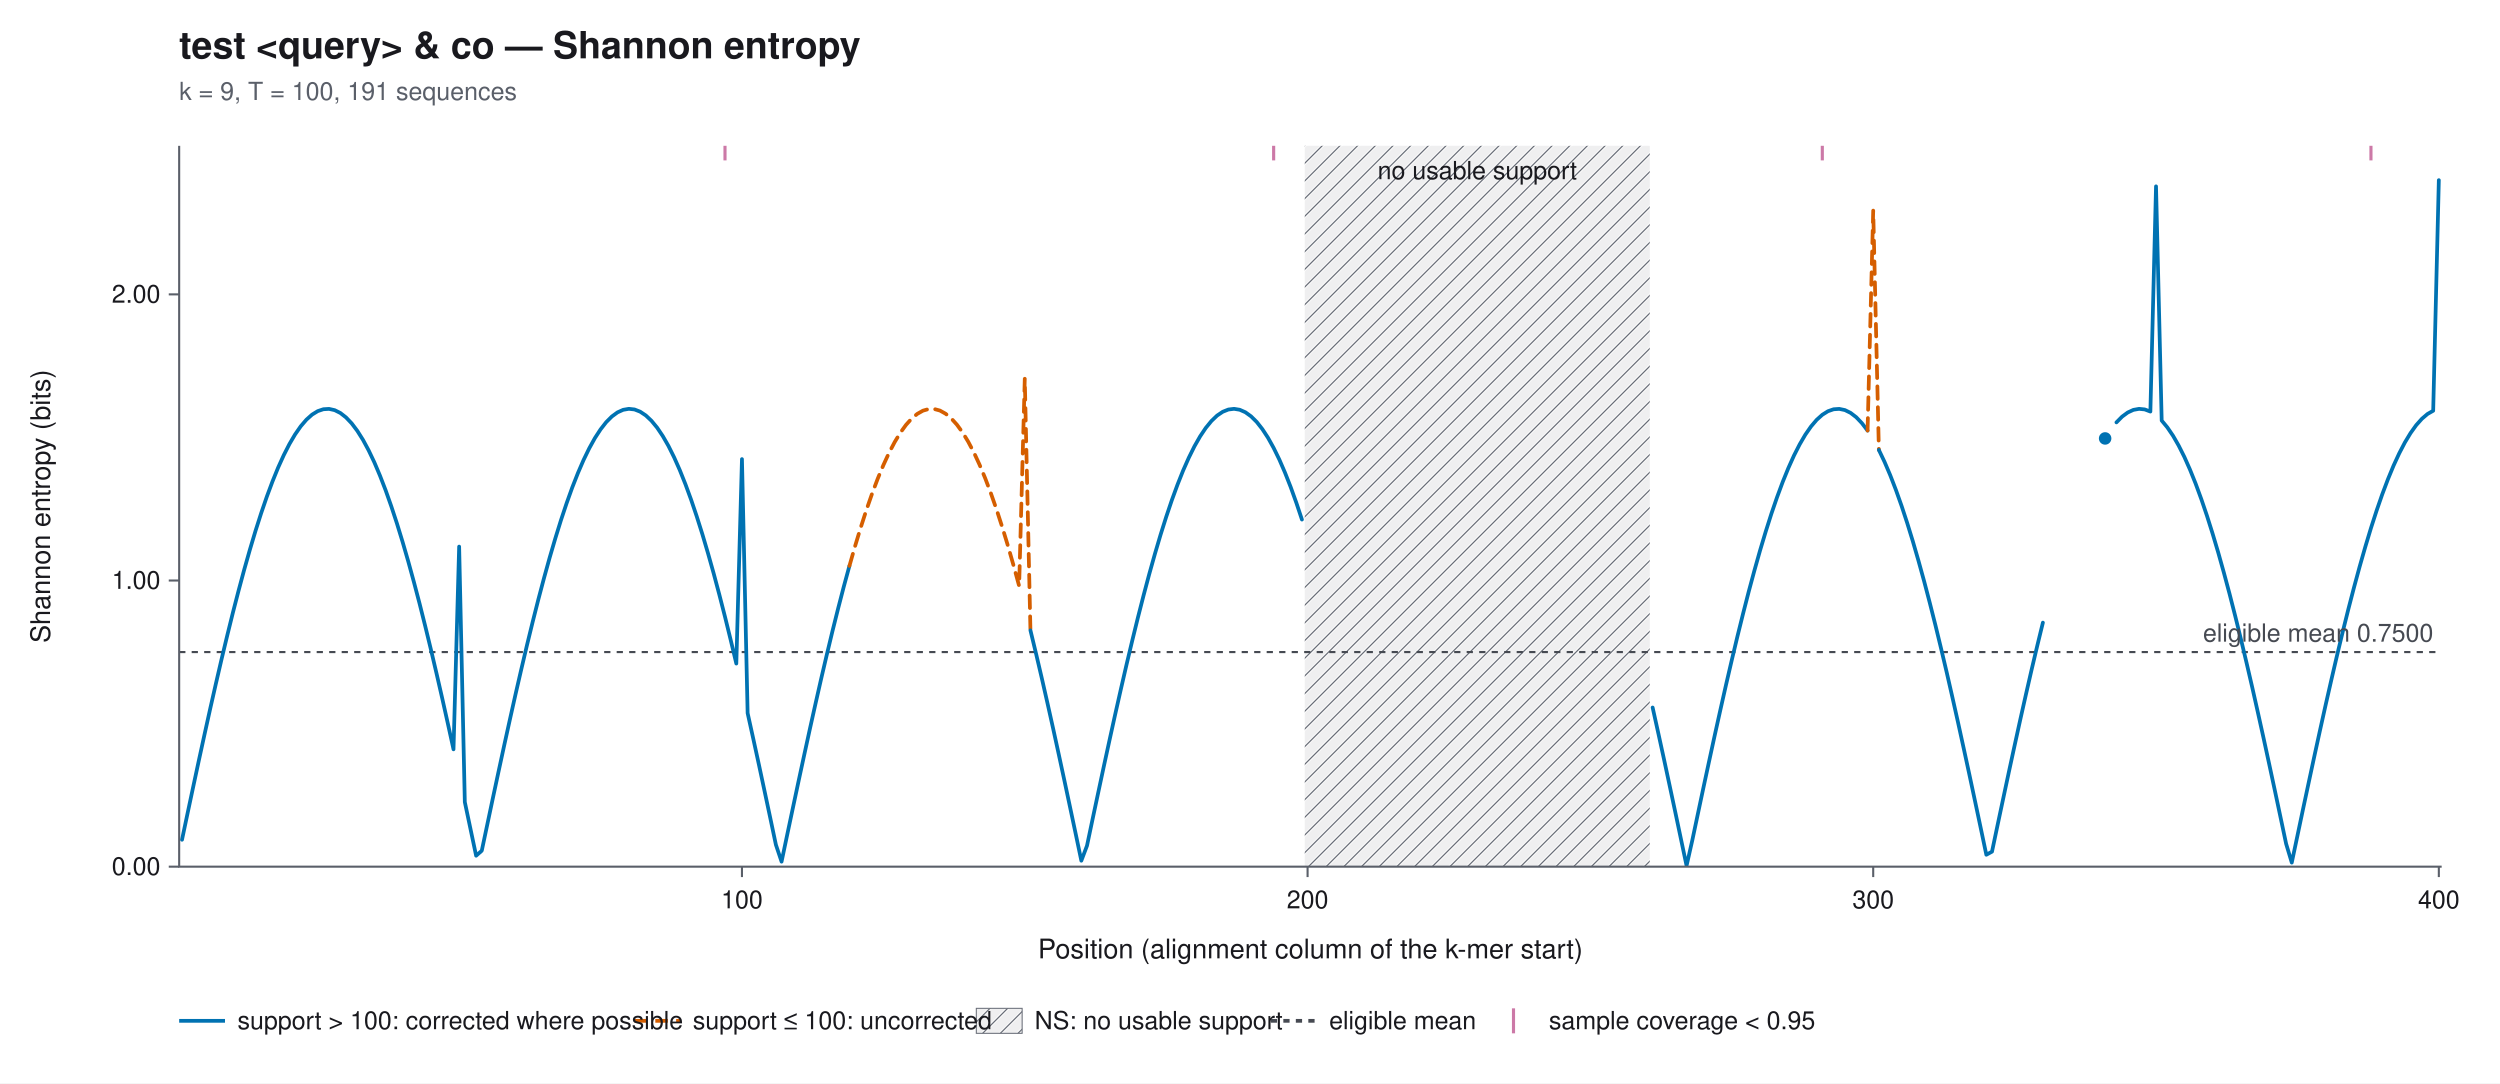
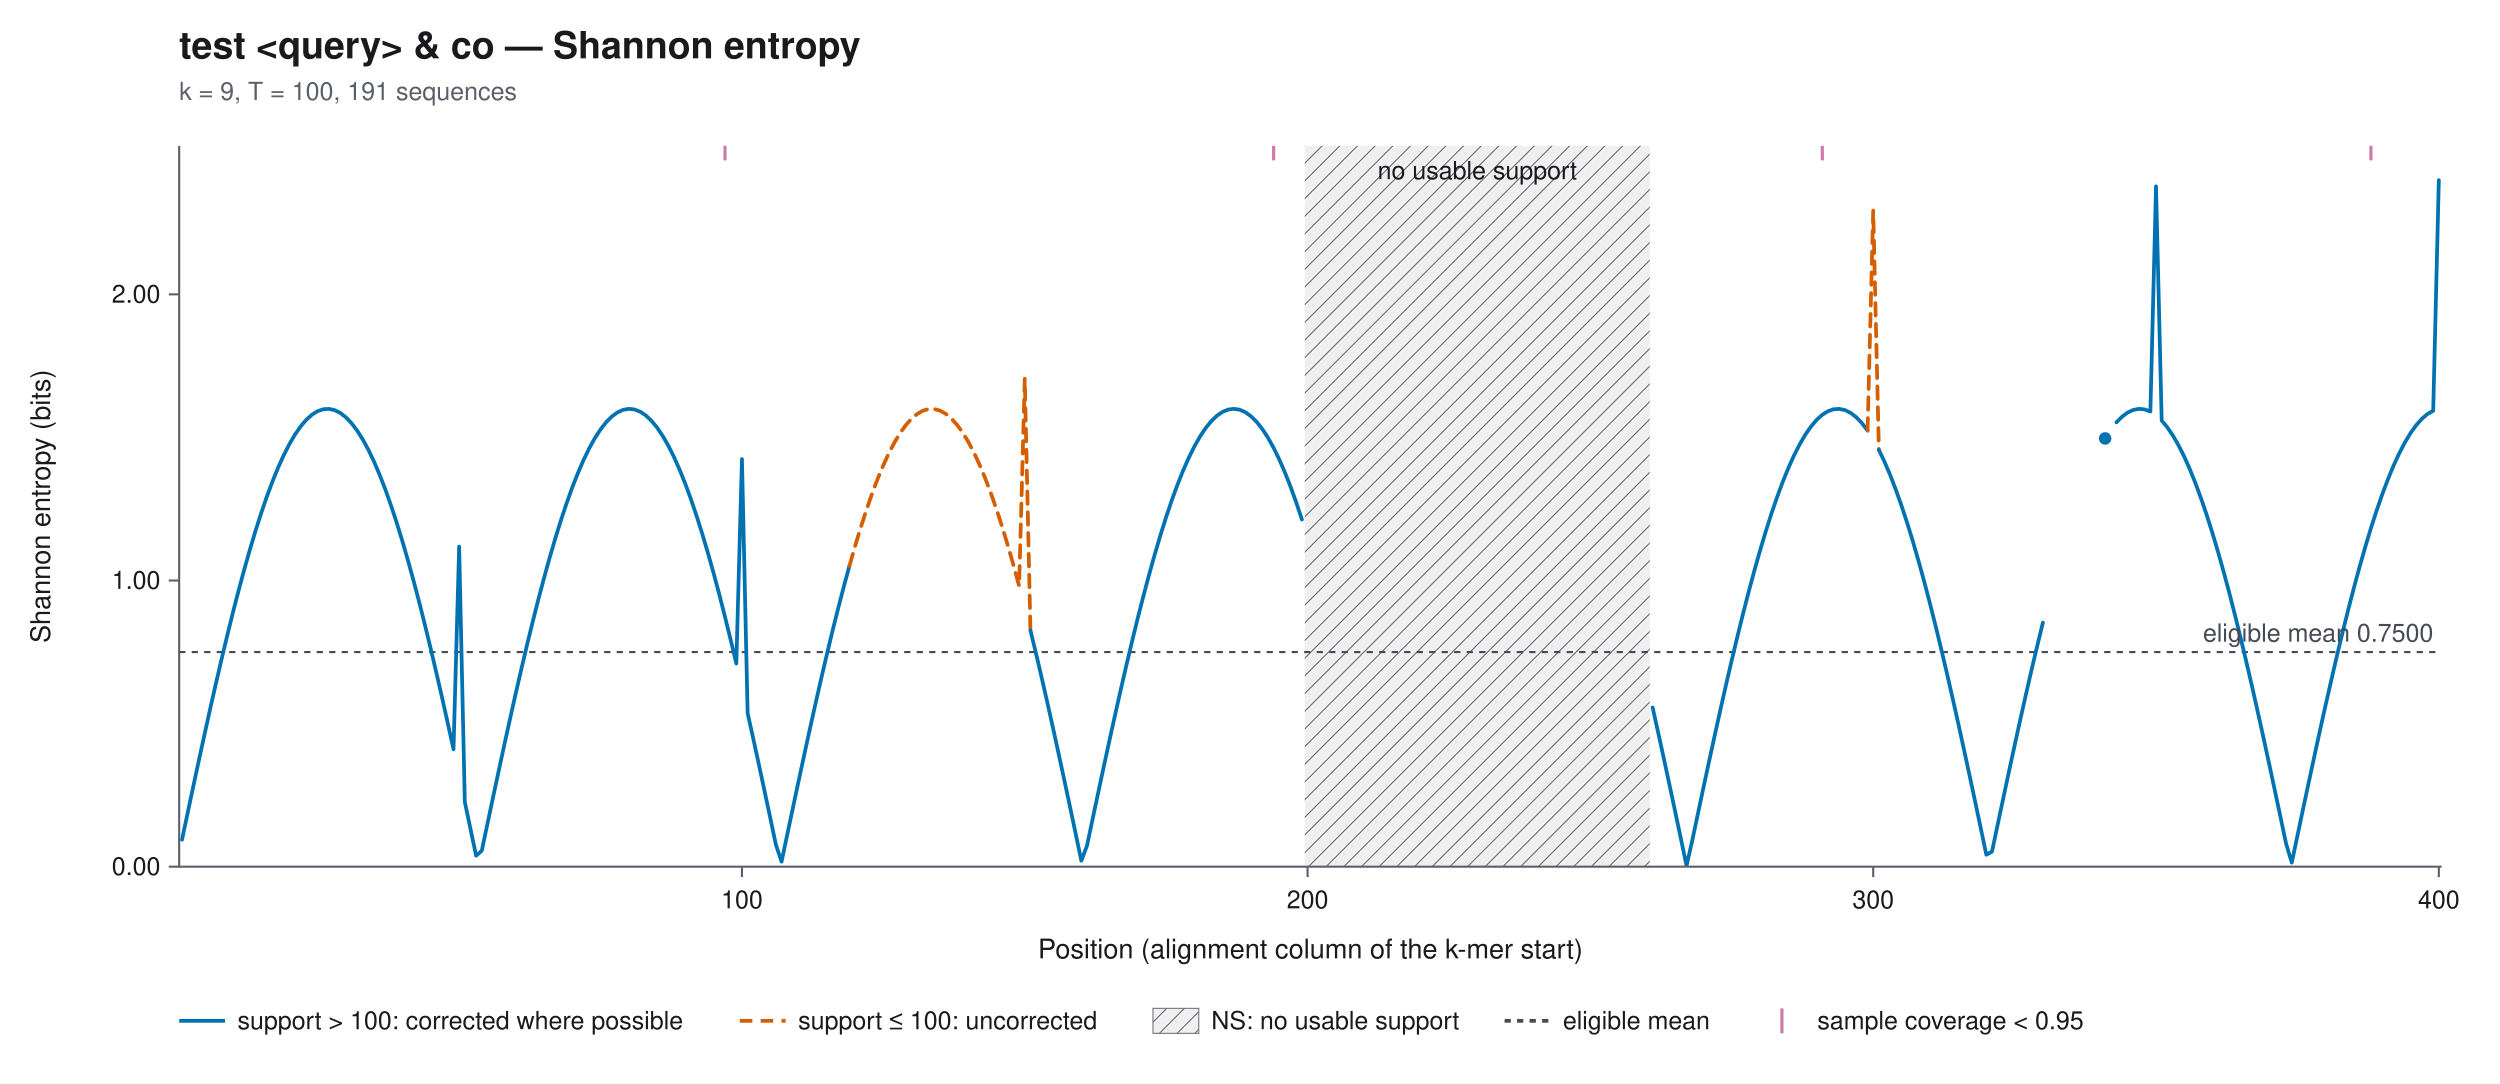
<svg xmlns="http://www.w3.org/2000/svg" width="1200" height="520" viewBox="0 0 1200 520" font-family="IBM Plex Sans, Helvetica, Arial, sans-serif">
  <defs>
    <clipPath id="plot">
      <rect x="86.00" y="70.00" width="1086.00" height="346.00" />
    </clipPath>
    <pattern id="ns-hatch" patternUnits="userSpaceOnUse" width="6" height="6" patternTransform="rotate(45)">
      <rect width="6" height="6" fill="rgba(109,109,118,0.110)" />
      <line x1="0" y1="0" x2="0" y2="6" stroke="#696E78" stroke-width="1" />
    </pattern>
  </defs>
  <rect width="1200" height="520" fill="#FFFFFF" />
  <g clip-path="url(#plot)">
    <rect x="626.28" y="70.00" width="165.61" height="346.00" fill="url(#ns-hatch)" />
    <line x1="86.00" y1="312.99" x2="1172.00" y2="312.99" stroke="#464A52" stroke-width="1" stroke-dasharray="3 3" />
    <polyline points="87.36,403.08 90.07,390.21 92.79,377.42 95.50,364.77 98.22,352.29 100.93,340.04 103.65,328.05 106.36,316.36 109.08,305.02 111.79,294.06 114.51,283.52 117.22,273.44 119.94,263.85 122.65,254.80 125.37,246.29 128.08,238.38 130.80,231.08 133.51,224.42 136.23,218.42 138.94,213.11 141.66,208.49 144.37,204.60 147.09,201.43 149.80,199.01 152.52,197.34 155.23,196.43 157.95,196.27 160.66,196.88 163.38,198.24 166.09,200.36 168.81,203.22 171.52,206.82 174.24,211.14 176.95,216.17 179.67,221.89 182.38,228.29 185.10,235.33 187.81,243.00 190.53,251.27 193.24,260.10 195.96,269.48 198.67,279.36 201.39,289.71 204.10,300.51 206.82,311.70 209.53,323.25 212.25,335.12 214.96,347.27 217.68,359.67 220.39,262.37 223.11,384.99 225.82,397.83 228.54,410.74 231.25,408.34 233.97,395.44 236.68,382.61 239.40,369.90 242.11,357.35 244.83,345.00 247.54,332.89 250.26,321.08 252.97,309.59 255.69,298.47 258.40,287.76 261.12,277.49 263.83,267.70 266.55,258.42 269.26,249.69 271.98,241.53 274.69,233.97 277.41,227.05 280.12,220.78 282.84,215.18 285.55,210.28 288.27,206.10 290.98,202.63 293.70,199.91 296.41,197.93 299.13,196.71 301.84,196.24 304.56,196.54 307.27,197.60 309.99,199.41 312.70,201.97 315.42,205.27 318.13,209.30 320.85,214.04 323.56,219.48 326.28,225.61 328.99,232.39 331.71,239.80 334.42,247.83 337.14,256.44 339.85,265.60 342.57,275.28 345.28,285.44 348.00,296.06 350.71,307.10 353.43,318.51 356.14,220.37 358.86,342.30 361.57,354.60 364.29,367.11 367.00,379.79 369.72,392.59 372.43,405.48 375.15,413.60 377.86,400.68 380.58,387.82 383.29,375.06 386.01,362.43 388.72,350.00 391.44,337.79 394.15,325.85 396.87,314.22 399.58,302.95 402.30,292.07 405.01,281.61 407.73,271.62" fill="none" stroke="#0072B2" stroke-width="1.8" stroke-linejoin="round" stroke-linecap="round" />
    <polyline points="407.73,271.62 410.44,262.13 413.16,253.17 415.87,244.78 418.59,236.97 421.30,229.79 424.02,223.25 426.73,217.38 429.45,212.19 432.16,207.71 434.88,203.95 437.59,200.93 440.31,198.65 443.02,197.12 445.74,196.34 448.45,196.33 451.17,197.07 453.88,198.58 456.60,200.83 459.31,203.83 462.03,207.57 464.74,212.02 467.46,217.18 470.17,223.03 472.89,229.55 475.60,236.71 478.32,244.49 481.03,252.87 483.75,261.80 486.46,271.28 489.18,281.25 491.89,181.81 494.61,302.56" fill="none" stroke="#D55E00" stroke-width="1.8" stroke-linejoin="round" stroke-linecap="round" stroke-dasharray="6 4" />
    <polyline points="494.61,302.56 497.32,313.82 500.04,325.43 502.75,337.36 505.47,349.56 508.18,361.99 510.90,374.61 513.61,387.37 516.33,400.23 519.04,413.14 521.76,405.94 524.47,393.05 527.19,380.24 529.90,367.55 532.62,355.03 535.33,342.73 538.05,330.67 540.76,318.92 543.48,307.49 546.19,296.45 548.91,285.81 551.62,275.63 554.34,265.93 557.05,256.75 559.77,248.12 562.48,240.08 565.20,232.64 567.91,225.83 570.63,219.69 573.34,214.22 576.06,209.45 578.77,205.40 581.49,202.07 584.20,199.48 586.92,197.65 589.63,196.57 592.35,196.24 595.06,196.68 597.78,197.88 600.49,199.83 603.21,202.52 605.92,205.96 608.64,210.12 611.35,215.00 614.07,220.57 616.78,226.82 619.50,233.72 622.21,241.25 624.93,249.39" fill="none" stroke="#0072B2" stroke-width="1.8" stroke-linejoin="round" stroke-linecap="round" />
    <polyline points="793.26,339.61 795.97,351.86 798.69,364.32 801.40,376.97 804.12,389.75 806.83,402.62 809.55,415.54 812.26,403.54 814.98,390.66 817.69,377.87 820.41,365.21 823.12,352.73 825.84,340.47 828.55,328.47 831.27,316.77 833.98,305.41 836.70,294.44 839.41,283.88 842.13,273.79 844.84,264.18 847.56,255.11 850.27,246.58 852.99,238.65 855.70,231.33 858.42,224.64 861.13,218.62 863.85,213.28 866.56,208.64 869.28,204.72 871.99,201.53 874.71,199.09 877.42,197.39 880.14,196.45 882.85,196.27 885.57,196.84 888.28,198.18 891.00,200.27 893.71,203.11 896.43,206.68" fill="none" stroke="#0072B2" stroke-width="1.8" stroke-linejoin="round" stroke-linecap="round" />
    <polyline points="896.43,206.68 899.14,101.10 901.86,215.98" fill="none" stroke="#D55E00" stroke-width="1.8" stroke-linejoin="round" stroke-linecap="round" stroke-dasharray="6 4" />
    <polyline points="901.86,215.98 904.57,221.68 907.29,228.05 910.00,235.07 912.72,242.72 915.43,250.96 918.15,259.78 920.86,269.14 923.58,279.00 926.29,289.34 929.01,300.12 931.72,311.29 934.44,322.83 937.15,334.70 939.87,346.84 942.58,359.22 945.30,371.80 948.01,384.53 950.73,397.38 953.44,410.28 956.16,408.79 958.87,395.89 961.59,383.06 964.30,370.35 967.02,357.79 969.73,345.43 972.45,333.32 975.16,321.49 977.88,309.99 980.59,298.86" fill="none" stroke="#0072B2" stroke-width="1.8" stroke-linejoin="round" stroke-linecap="round" />
    <polyline points="1015.89,202.74 1018.60,199.99 1021.32,197.99 1024.03,196.74 1026.75,196.25 1029.46,196.52 1032.18,197.55 1034.89,89.45 1037.61,201.86 1040.32,205.14 1043.04,209.14 1045.75,213.86 1048.47,219.28 1051.18,225.38 1053.90,232.14 1056.61,239.53 1059.33,247.54 1062.04,256.12 1064.76,265.26 1067.47,274.93 1070.19,285.08 1072.90,295.68 1075.62,306.70 1078.33,318.10 1081.05,329.83 1083.76,341.87 1086.48,354.16 1089.19,366.66 1091.91,379.34 1094.62,392.14 1097.34,405.02 1100.05,414.05 1102.77,401.14 1105.48,388.27 1108.20,375.51 1110.91,362.88 1113.63,350.43 1116.34,338.22 1119.06,326.27 1121.77,314.63 1124.49,303.34 1127.20,292.44 1129.92,281.97 1132.63,271.97 1135.35,262.46 1138.06,253.48 1140.78,245.06 1143.49,237.24 1146.21,230.03 1148.92,223.47 1151.64,217.58 1154.35,212.37 1157.07,207.86 1159.78,204.07 1162.50,201.02 1165.21,198.71 1167.93,197.16 1170.64,86.48" fill="none" stroke="#0072B2" stroke-width="1.8" stroke-linejoin="round" stroke-linecap="round" />
    <circle cx="1010.46" cy="210.45" r="3" fill="#0072B2" />
    <line x1="348.00" y1="70.00" x2="348.00" y2="77.00" stroke="#CC79A7" stroke-width="1.5" />
    <line x1="611.35" y1="70.00" x2="611.35" y2="77.00" stroke="#CC79A7" stroke-width="1.5" />
    <line x1="874.71" y1="70.00" x2="874.71" y2="77.00" stroke="#CC79A7" stroke-width="1.5" />
    <line x1="1138.06" y1="70.00" x2="1138.06" y2="77.00" stroke="#CC79A7" stroke-width="1.5" />
  </g>
  <path d="M86.00,70.00 V416.00 H1172.00" fill="none" stroke="#5A5F69" stroke-width="1" />
  <line x1="81.00" y1="416.00" x2="86.00" y2="416.00" stroke="#5A5F69" />
  <text x="77.00" y="420.00" font-size="12" fill="#19191E" text-anchor="end">0.00</text>
  <line x1="81.00" y1="278.65" x2="86.00" y2="278.65" stroke="#5A5F69" />
  <text x="77.00" y="282.65" font-size="12" fill="#19191E" text-anchor="end">1.00</text>
  <line x1="81.00" y1="141.30" x2="86.00" y2="141.30" stroke="#5A5F69" />
  <text x="77.00" y="145.30" font-size="12" fill="#19191E" text-anchor="end">2.00</text>
  <line x1="356.14" y1="416.00" x2="356.14" y2="421.00" stroke="#5A5F69" />
  <text x="356.14" y="436.00" font-size="12" fill="#19191E" text-anchor="middle">100</text>
  <line x1="627.64" y1="416.00" x2="627.64" y2="421.00" stroke="#5A5F69" />
  <text x="627.64" y="436.00" font-size="12" fill="#19191E" text-anchor="middle">200</text>
  <line x1="899.14" y1="416.00" x2="899.14" y2="421.00" stroke="#5A5F69" />
  <text x="899.14" y="436.00" font-size="12" fill="#19191E" text-anchor="middle">300</text>
  <line x1="1170.64" y1="416.00" x2="1170.64" y2="421.00" stroke="#5A5F69" />
  <text x="1170.64" y="436.00" font-size="12" fill="#19191E" text-anchor="middle">400</text>
  <line x1="86.00" y1="490.00" x2="108.00" y2="490.00" stroke="#0072B2" stroke-width="1.8" />
-   <line x1="304.55" y1="490.00" x2="326.55" y2="490.00" stroke="#D55E00" stroke-width="1.8" stroke-dasharray="6 4" />
-   <rect x="468.63" y="484.00" width="22" height="12" fill="url(#ns-hatch)" stroke="#696E78" stroke-width="0.5" />
-   <line x1="610.00" y1="490.00" x2="632.00" y2="490.00" stroke="#464A52" stroke-width="1.8" stroke-dasharray="3 3" />
-   <line x1="726.48" y1="484.00" x2="726.48" y2="496.00" stroke="#CC79A7" stroke-width="1.5" />
+   <line x1="355.12" y1="490.00" x2="377.12" y2="490.00" stroke="#D55E00" stroke-width="1.8" stroke-dasharray="6 4" />
+   <rect x="553.42" y="484.00" width="22" height="12" fill="url(#ns-hatch)" stroke="#696E78" stroke-width="0.5" />
+   <line x1="722.20" y1="490.00" x2="744.20" y2="490.00" stroke="#464A52" stroke-width="1.8" stroke-dasharray="3 3" />
+   <line x1="855.32" y1="484.00" x2="855.32" y2="496.00" stroke="#CC79A7" stroke-width="1.5" />
  <text x="86.00" y="28.00" font-size="18" fill="#19191E" text-anchor="start" font-weight="600">test &lt;query&gt; &amp; co — Shannon entropy</text>
  <text x="86.00" y="48.00" font-size="12" fill="#5A5F69" text-anchor="start">k = 9, T = 100, 191 sequences</text>
  <text x="629.00" y="460.00" font-size="13" fill="#19191E" text-anchor="middle">Position (alignment column of the k-mer start)</text>
  <text x="24.00" y="243.00" font-size="13" fill="#19191E" text-anchor="middle" transform="rotate(-90 24.00 243.00)">Shannon entropy (bits)</text>
  <text x="1168.00" y="307.99" font-size="12" fill="#464A52" text-anchor="end">eligible mean 0.7500</text>
  <text x="709.09" y="86.00" font-size="12" fill="#19191E" text-anchor="middle">no usable support</text>
  <text x="114.00" y="494.00" font-size="12" fill="#19191E" text-anchor="start">support &gt; 100: corrected where possible</text>
-   <text x="332.55" y="494.00" font-size="12" fill="#19191E" text-anchor="start">support ≤ 100: uncorrected</text>
-   <text x="496.63" y="494.00" font-size="12" fill="#19191E" text-anchor="start">NS: no usable support</text>
-   <text x="638.00" y="494.00" font-size="12" fill="#19191E" text-anchor="start">eligible mean</text>
-   <text x="743.48" y="494.00" font-size="12" fill="#19191E" text-anchor="start">sample coverage &lt; 0.95</text>
+   <text x="383.12" y="494.00" font-size="12" fill="#19191E" text-anchor="start">support ≤ 100: uncorrected</text>
+   <text x="581.42" y="494.00" font-size="12" fill="#19191E" text-anchor="start">NS: no usable support</text>
+   <text x="750.20" y="494.00" font-size="12" fill="#19191E" text-anchor="start">eligible mean</text>
+   <text x="872.32" y="494.00" font-size="12" fill="#19191E" text-anchor="start">sample coverage &lt; 0.95</text>
</svg>
